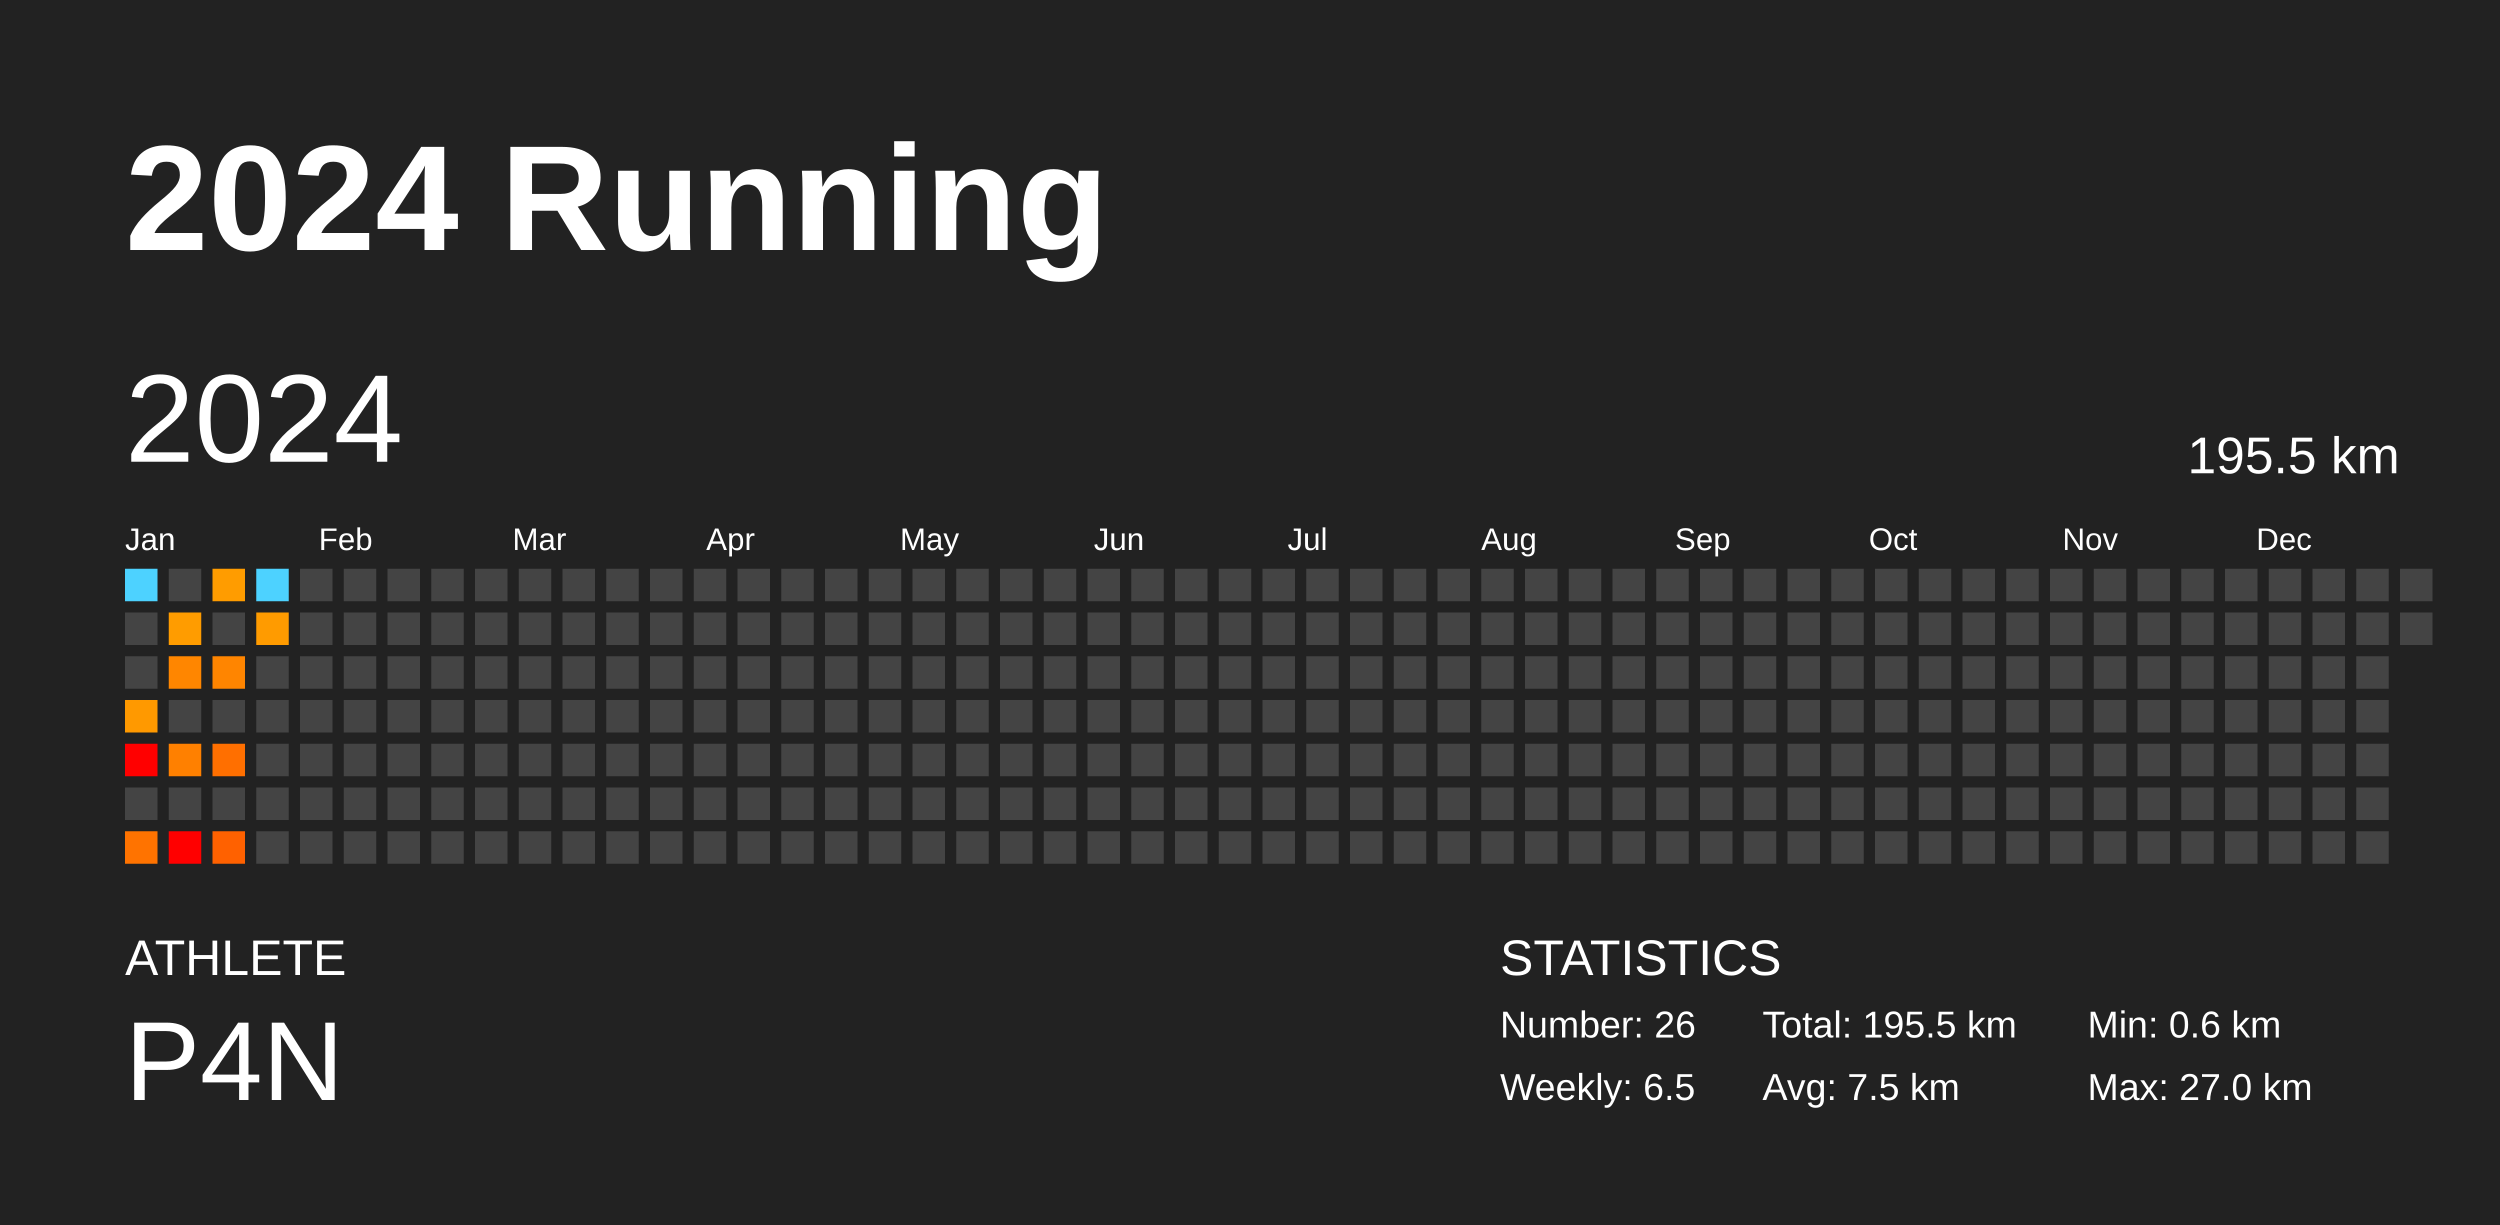
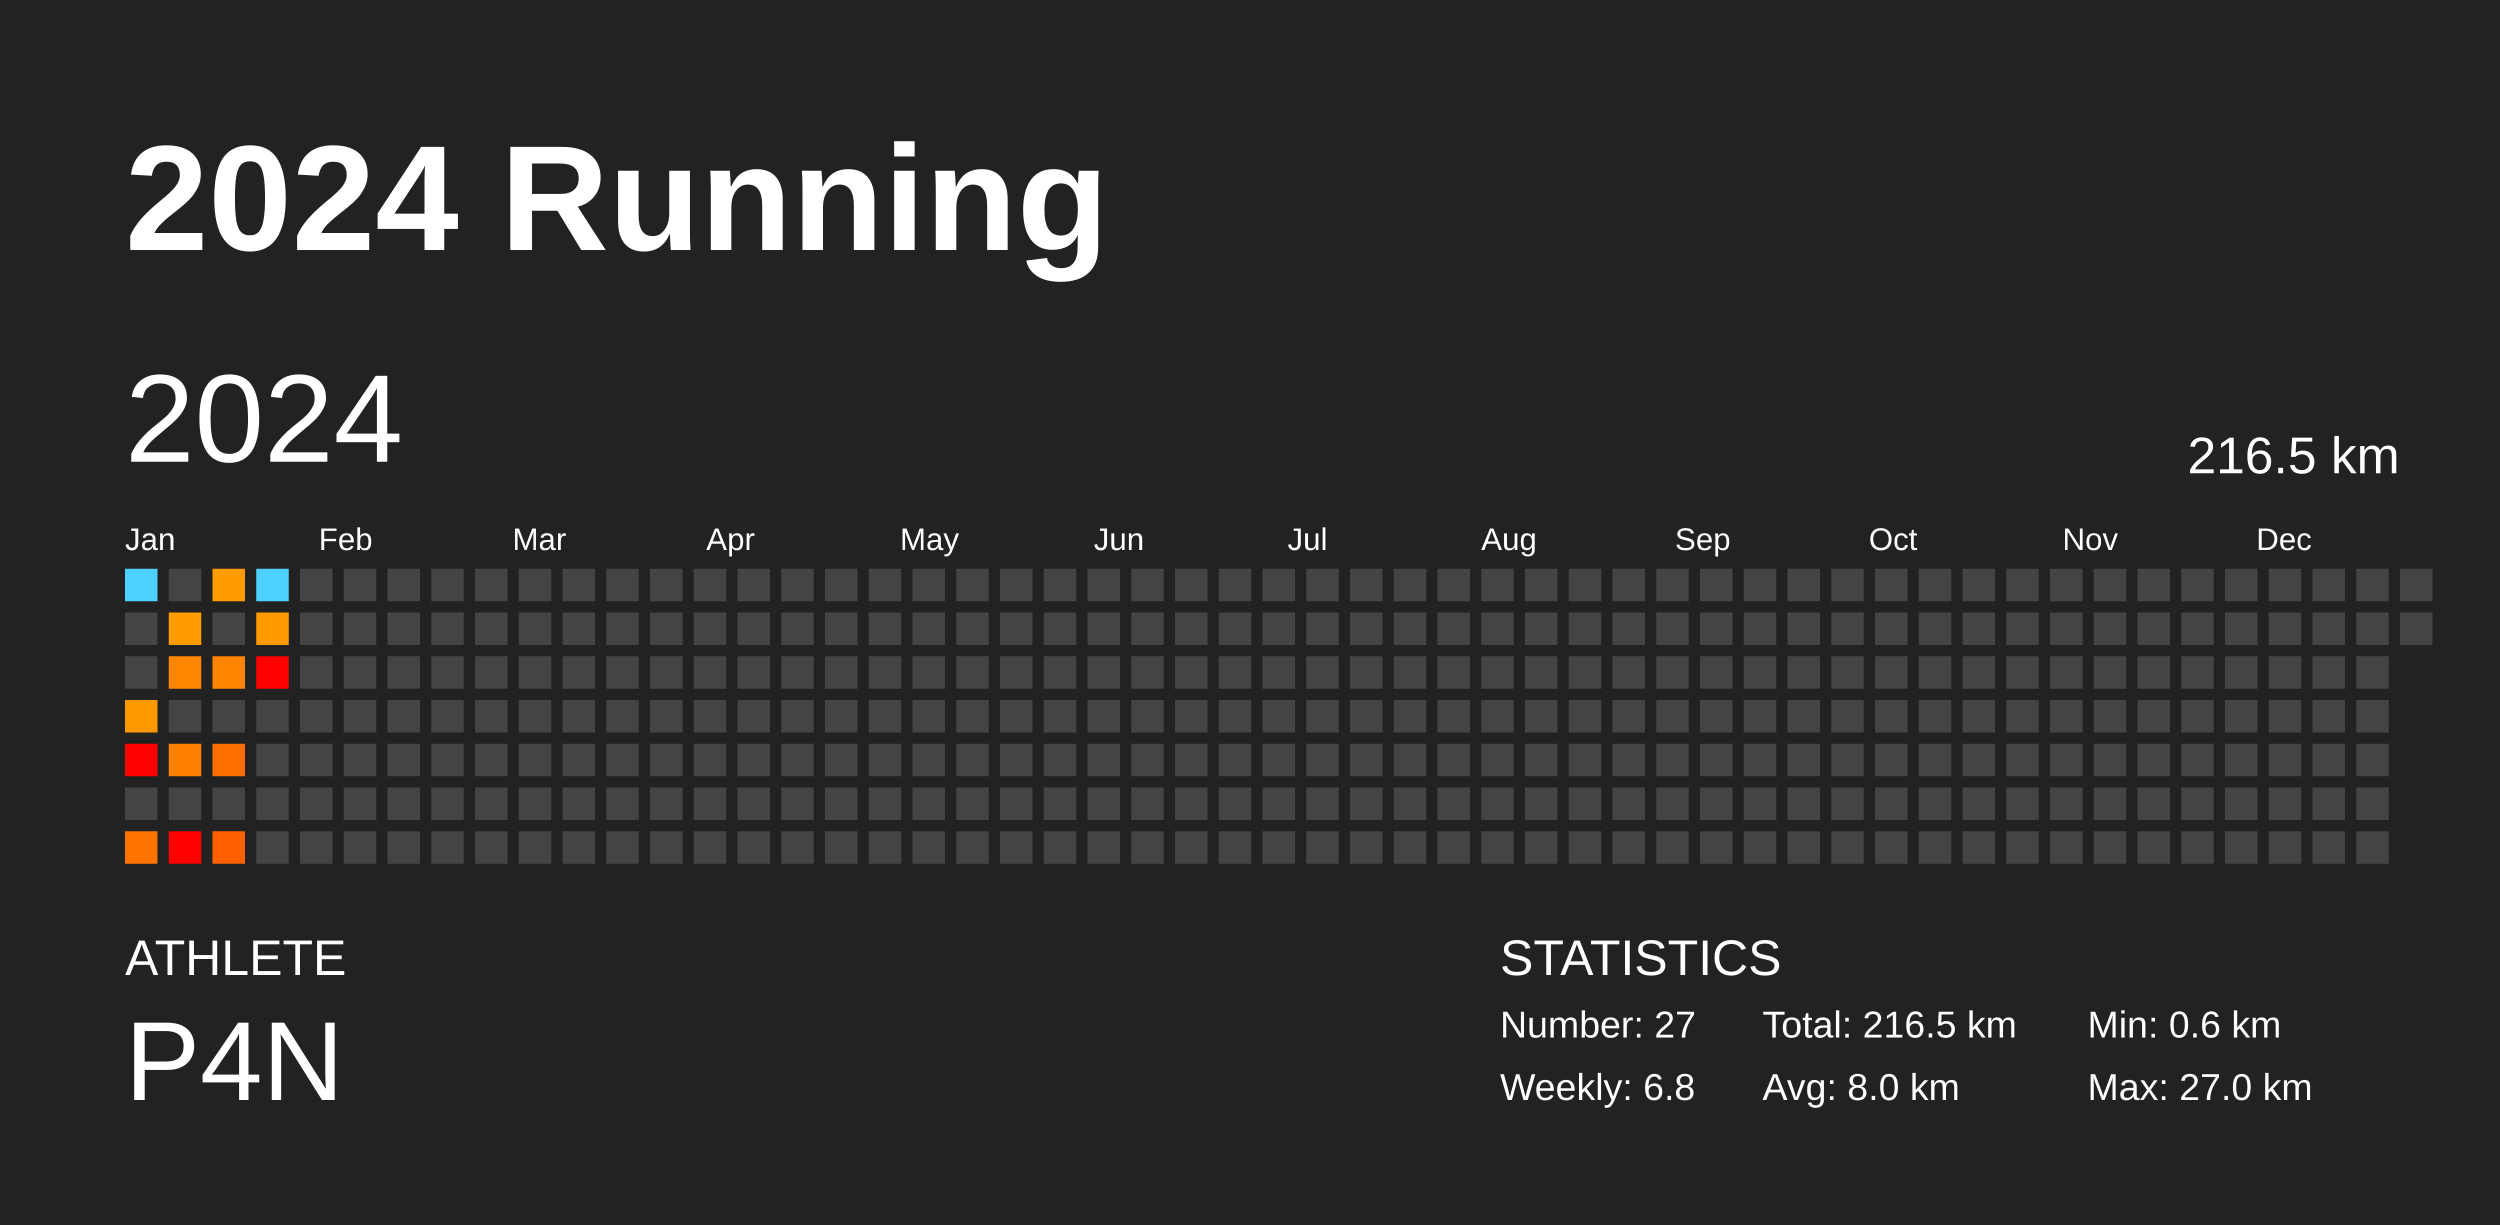
<svg xmlns="http://www.w3.org/2000/svg" baseProfile="full" height="98mm" version="1.1" viewBox="0,0,200,98" width="200mm">
  <defs />
  <rect fill="#222222" height="98" width="200" x="0" y="0" />
  <text fill="#FFFFFF" style="font-size:12px; font-family:Arial; font-weight:bold;" x="10" y="20">2024 Running</text>
  <text fill="#FFFFFF" style="font-size:4px; font-family:Arial" x="10" y="78">ATHLETE</text>
  <text fill="#FFFFFF" style="font-size:9px; font-family:Arial" x="10" y="88">P4N</text>
  <text fill="#FFFFFF" style="font-size:4px; font-family:Arial" x="120" y="78">STATISTICS</text>
-   <text fill="#FFFFFF" style="font-size:3px; font-family:Arial" x="120" y="83">Number: 26</text>
-   <text fill="#FFFFFF" style="font-size:3px; font-family:Arial" x="120" y="88">Weekly: 6.5</text>
-   <text fill="#FFFFFF" style="font-size:3px; font-family:Arial" x="141" y="83">Total: 195.5 km</text>
-   <text fill="#FFFFFF" style="font-size:3px; font-family:Arial" x="141" y="88">Avg: 7.5 km</text>
+   <text fill="#FFFFFF" style="font-size:3px; font-family:Arial" x="120" y="83">Number: 27</text>
+   <text fill="#FFFFFF" style="font-size:3px; font-family:Arial" x="120" y="88">Weekly: 6.8</text>
+   <text fill="#FFFFFF" style="font-size:3px; font-family:Arial" x="141" y="83">Total: 216.5 km</text>
+   <text fill="#FFFFFF" style="font-size:3px; font-family:Arial" x="141" y="88">Avg: 8.0 km</text>
  <text fill="#FFFFFF" style="font-size:3px; font-family:Arial" x="167" y="83">Min: 0.6 km</text>
  <text fill="#FFFFFF" style="font-size:3px; font-family:Arial" x="167" y="88">Max: 27.0 km</text>
  <text dominant-baseline="hanging" fill="#FFFFFF" style="font-size:10.0px; font-family:Arial;" x="10" y="30">2024</text>
-   <text dominant-baseline="hanging" fill="#FFFFFF" style="font-size:4.125px; font-family:Arial;" x="175" y="35">195.5 km</text>
+   <text dominant-baseline="hanging" fill="#FFFFFF" style="font-size:4.125px; font-family:Arial;" x="175" y="35">216.5 km</text>
  <text fill="#FFFFFF" style="font-size:2.5px; font-family:Arial" x="10.0" y="44">Jan</text>
  <text fill="#FFFFFF" style="font-size:2.5px; font-family:Arial" x="25.5" y="44">Feb</text>
  <text fill="#FFFFFF" style="font-size:2.5px; font-family:Arial" x="41.0" y="44">Mar</text>
  <text fill="#FFFFFF" style="font-size:2.5px; font-family:Arial" x="56.5" y="44">Apr</text>
  <text fill="#FFFFFF" style="font-size:2.5px; font-family:Arial" x="72.0" y="44">May</text>
  <text fill="#FFFFFF" style="font-size:2.5px; font-family:Arial" x="87.5" y="44">Jun</text>
  <text fill="#FFFFFF" style="font-size:2.5px; font-family:Arial" x="103.0" y="44">Jul</text>
  <text fill="#FFFFFF" style="font-size:2.5px; font-family:Arial" x="118.5" y="44">Aug</text>
  <text fill="#FFFFFF" style="font-size:2.5px; font-family:Arial" x="134.0" y="44">Sep</text>
  <text fill="#FFFFFF" style="font-size:2.5px; font-family:Arial" x="149.5" y="44">Oct</text>
  <text fill="#FFFFFF" style="font-size:2.5px; font-family:Arial" x="165.0" y="44">Nov</text>
  <text fill="#FFFFFF" style="font-size:2.5px; font-family:Arial" x="180.5" y="44">Dec</text>
  <rect fill="#4dd2ff" height="2.6" width="2.6" x="10.0" y="45.5" />
  <rect fill="#444444" height="2.6" width="2.6" x="10.0" y="49.0" />
  <rect fill="#444444" height="2.6" width="2.6" x="10.0" y="52.5" />
  <rect fill="#ff9900" height="2.6" width="2.6" x="10.0" y="56.0" />
  <rect fill="red" height="2.6" width="2.6" x="10.0" y="59.5" />
  <rect fill="#444444" height="2.6" width="2.6" x="10.0" y="63.0" />
  <rect fill="#ff7300" height="2.6" width="2.6" x="10.0" y="66.5" />
  <rect fill="#444444" height="2.6" width="2.6" x="13.5" y="45.5" />
  <rect fill="#ff9c00" height="2.6" width="2.6" x="13.5" y="49.0" />
  <rect fill="#ff8600" height="2.6" width="2.6" x="13.5" y="52.5" />
  <rect fill="#444444" height="2.6" width="2.6" x="13.5" y="56.0" />
  <rect fill="#ff8000" height="2.6" width="2.6" x="13.5" y="59.5" />
  <rect fill="#444444" height="2.6" width="2.6" x="13.5" y="63.0" />
  <rect fill="red" height="2.6" width="2.6" x="13.5" y="66.5" />
  <rect fill="#ff9c00" height="2.6" width="2.6" x="17.0" y="45.5" />
  <rect fill="#444444" height="2.6" width="2.6" x="17.0" y="49.0" />
  <rect fill="#ff8500" height="2.6" width="2.6" x="17.0" y="52.5" />
  <rect fill="#444444" height="2.6" width="2.6" x="17.0" y="56.0" />
  <rect fill="#ff6f00" height="2.6" width="2.6" x="17.0" y="59.5" />
  <rect fill="#444444" height="2.6" width="2.6" x="17.0" y="63.0" />
  <rect fill="#ff6100" height="2.6" width="2.6" x="17.0" y="66.5" />
  <rect fill="#4dd2ff" height="2.6" width="2.6" x="20.5" y="45.5" />
  <rect fill="#ff9b00" height="2.6" width="2.6" x="20.5" y="49.0" />
-   <rect fill="#444444" height="2.6" width="2.6" x="20.5" y="52.5" />
+   <rect fill="red" height="2.6" width="2.6" x="20.5" y="52.5" />
  <rect fill="#444444" height="2.6" width="2.6" x="20.5" y="56.0" />
  <rect fill="#444444" height="2.6" width="2.6" x="20.5" y="59.5" />
  <rect fill="#444444" height="2.6" width="2.6" x="20.5" y="63.0" />
  <rect fill="#444444" height="2.6" width="2.6" x="20.5" y="66.5" />
  <rect fill="#444444" height="2.6" width="2.6" x="24.0" y="45.5" />
  <rect fill="#444444" height="2.6" width="2.6" x="24.0" y="49.0" />
  <rect fill="#444444" height="2.6" width="2.6" x="24.0" y="52.5" />
  <rect fill="#444444" height="2.6" width="2.6" x="24.0" y="56.0" />
  <rect fill="#444444" height="2.6" width="2.6" x="24.0" y="59.5" />
  <rect fill="#444444" height="2.6" width="2.6" x="24.0" y="63.0" />
  <rect fill="#444444" height="2.6" width="2.6" x="24.0" y="66.5" />
  <rect fill="#444444" height="2.6" width="2.6" x="27.5" y="45.5" />
  <rect fill="#444444" height="2.6" width="2.6" x="27.5" y="49.0" />
  <rect fill="#444444" height="2.6" width="2.6" x="27.5" y="52.5" />
  <rect fill="#444444" height="2.6" width="2.6" x="27.5" y="56.0" />
  <rect fill="#444444" height="2.6" width="2.6" x="27.5" y="59.5" />
  <rect fill="#444444" height="2.6" width="2.6" x="27.5" y="63.0" />
  <rect fill="#444444" height="2.6" width="2.6" x="27.5" y="66.5" />
  <rect fill="#444444" height="2.6" width="2.6" x="31.0" y="45.5" />
  <rect fill="#444444" height="2.6" width="2.6" x="31.0" y="49.0" />
  <rect fill="#444444" height="2.6" width="2.6" x="31.0" y="52.5" />
  <rect fill="#444444" height="2.6" width="2.6" x="31.0" y="56.0" />
  <rect fill="#444444" height="2.6" width="2.6" x="31.0" y="59.5" />
  <rect fill="#444444" height="2.6" width="2.6" x="31.0" y="63.0" />
  <rect fill="#444444" height="2.6" width="2.6" x="31.0" y="66.5" />
  <rect fill="#444444" height="2.6" width="2.6" x="34.5" y="45.5" />
  <rect fill="#444444" height="2.6" width="2.6" x="34.5" y="49.0" />
  <rect fill="#444444" height="2.6" width="2.6" x="34.5" y="52.5" />
  <rect fill="#444444" height="2.6" width="2.6" x="34.5" y="56.0" />
  <rect fill="#444444" height="2.6" width="2.6" x="34.5" y="59.5" />
  <rect fill="#444444" height="2.6" width="2.6" x="34.5" y="63.0" />
  <rect fill="#444444" height="2.6" width="2.6" x="34.5" y="66.5" />
  <rect fill="#444444" height="2.6" width="2.6" x="38.0" y="45.5" />
  <rect fill="#444444" height="2.6" width="2.6" x="38.0" y="49.0" />
  <rect fill="#444444" height="2.6" width="2.6" x="38.0" y="52.5" />
  <rect fill="#444444" height="2.6" width="2.6" x="38.0" y="56.0" />
  <rect fill="#444444" height="2.6" width="2.6" x="38.0" y="59.5" />
  <rect fill="#444444" height="2.6" width="2.6" x="38.0" y="63.0" />
  <rect fill="#444444" height="2.6" width="2.6" x="38.0" y="66.5" />
  <rect fill="#444444" height="2.6" width="2.6" x="41.5" y="45.5" />
  <rect fill="#444444" height="2.6" width="2.6" x="41.5" y="49.0" />
  <rect fill="#444444" height="2.6" width="2.6" x="41.5" y="52.5" />
  <rect fill="#444444" height="2.6" width="2.6" x="41.5" y="56.0" />
  <rect fill="#444444" height="2.6" width="2.6" x="41.5" y="59.5" />
  <rect fill="#444444" height="2.6" width="2.6" x="41.5" y="63.0" />
  <rect fill="#444444" height="2.6" width="2.6" x="41.5" y="66.5" />
  <rect fill="#444444" height="2.6" width="2.6" x="45.0" y="45.5" />
  <rect fill="#444444" height="2.6" width="2.6" x="45.0" y="49.0" />
  <rect fill="#444444" height="2.6" width="2.6" x="45.0" y="52.5" />
  <rect fill="#444444" height="2.6" width="2.6" x="45.0" y="56.0" />
  <rect fill="#444444" height="2.6" width="2.6" x="45.0" y="59.5" />
  <rect fill="#444444" height="2.6" width="2.6" x="45.0" y="63.0" />
  <rect fill="#444444" height="2.6" width="2.6" x="45.0" y="66.5" />
  <rect fill="#444444" height="2.6" width="2.6" x="48.5" y="45.5" />
  <rect fill="#444444" height="2.6" width="2.6" x="48.5" y="49.0" />
  <rect fill="#444444" height="2.6" width="2.6" x="48.5" y="52.5" />
  <rect fill="#444444" height="2.6" width="2.6" x="48.5" y="56.0" />
  <rect fill="#444444" height="2.6" width="2.6" x="48.5" y="59.5" />
  <rect fill="#444444" height="2.6" width="2.6" x="48.5" y="63.0" />
  <rect fill="#444444" height="2.6" width="2.6" x="48.5" y="66.5" />
  <rect fill="#444444" height="2.6" width="2.6" x="52.0" y="45.5" />
  <rect fill="#444444" height="2.6" width="2.6" x="52.0" y="49.0" />
  <rect fill="#444444" height="2.6" width="2.6" x="52.0" y="52.5" />
  <rect fill="#444444" height="2.6" width="2.6" x="52.0" y="56.0" />
  <rect fill="#444444" height="2.6" width="2.6" x="52.0" y="59.5" />
  <rect fill="#444444" height="2.6" width="2.6" x="52.0" y="63.0" />
  <rect fill="#444444" height="2.6" width="2.6" x="52.0" y="66.5" />
  <rect fill="#444444" height="2.6" width="2.6" x="55.5" y="45.5" />
  <rect fill="#444444" height="2.6" width="2.6" x="55.5" y="49.0" />
  <rect fill="#444444" height="2.6" width="2.6" x="55.5" y="52.5" />
  <rect fill="#444444" height="2.6" width="2.6" x="55.5" y="56.0" />
  <rect fill="#444444" height="2.6" width="2.6" x="55.5" y="59.5" />
  <rect fill="#444444" height="2.6" width="2.6" x="55.5" y="63.0" />
  <rect fill="#444444" height="2.6" width="2.6" x="55.5" y="66.5" />
  <rect fill="#444444" height="2.6" width="2.6" x="59.0" y="45.5" />
  <rect fill="#444444" height="2.6" width="2.6" x="59.0" y="49.0" />
  <rect fill="#444444" height="2.6" width="2.6" x="59.0" y="52.5" />
  <rect fill="#444444" height="2.6" width="2.6" x="59.0" y="56.0" />
  <rect fill="#444444" height="2.6" width="2.6" x="59.0" y="59.5" />
  <rect fill="#444444" height="2.6" width="2.6" x="59.0" y="63.0" />
  <rect fill="#444444" height="2.6" width="2.6" x="59.0" y="66.5" />
  <rect fill="#444444" height="2.6" width="2.6" x="62.5" y="45.5" />
  <rect fill="#444444" height="2.6" width="2.6" x="62.5" y="49.0" />
  <rect fill="#444444" height="2.6" width="2.6" x="62.5" y="52.5" />
  <rect fill="#444444" height="2.6" width="2.6" x="62.5" y="56.0" />
  <rect fill="#444444" height="2.6" width="2.6" x="62.5" y="59.5" />
  <rect fill="#444444" height="2.6" width="2.6" x="62.5" y="63.0" />
  <rect fill="#444444" height="2.6" width="2.6" x="62.5" y="66.5" />
  <rect fill="#444444" height="2.6" width="2.6" x="66.0" y="45.5" />
  <rect fill="#444444" height="2.6" width="2.6" x="66.0" y="49.0" />
  <rect fill="#444444" height="2.6" width="2.6" x="66.0" y="52.5" />
  <rect fill="#444444" height="2.6" width="2.6" x="66.0" y="56.0" />
  <rect fill="#444444" height="2.6" width="2.6" x="66.0" y="59.5" />
  <rect fill="#444444" height="2.6" width="2.6" x="66.0" y="63.0" />
  <rect fill="#444444" height="2.6" width="2.6" x="66.0" y="66.5" />
  <rect fill="#444444" height="2.6" width="2.6" x="69.5" y="45.5" />
  <rect fill="#444444" height="2.6" width="2.6" x="69.5" y="49.0" />
  <rect fill="#444444" height="2.6" width="2.6" x="69.5" y="52.5" />
  <rect fill="#444444" height="2.6" width="2.6" x="69.5" y="56.0" />
  <rect fill="#444444" height="2.6" width="2.6" x="69.5" y="59.5" />
  <rect fill="#444444" height="2.6" width="2.6" x="69.5" y="63.0" />
  <rect fill="#444444" height="2.6" width="2.6" x="69.5" y="66.5" />
  <rect fill="#444444" height="2.6" width="2.6" x="73.0" y="45.5" />
  <rect fill="#444444" height="2.6" width="2.6" x="73.0" y="49.0" />
  <rect fill="#444444" height="2.6" width="2.6" x="73.0" y="52.5" />
  <rect fill="#444444" height="2.6" width="2.6" x="73.0" y="56.0" />
  <rect fill="#444444" height="2.6" width="2.6" x="73.0" y="59.5" />
  <rect fill="#444444" height="2.6" width="2.6" x="73.0" y="63.0" />
  <rect fill="#444444" height="2.6" width="2.6" x="73.0" y="66.5" />
  <rect fill="#444444" height="2.6" width="2.6" x="76.5" y="45.5" />
  <rect fill="#444444" height="2.6" width="2.6" x="76.5" y="49.0" />
  <rect fill="#444444" height="2.6" width="2.6" x="76.5" y="52.5" />
  <rect fill="#444444" height="2.6" width="2.6" x="76.5" y="56.0" />
  <rect fill="#444444" height="2.6" width="2.6" x="76.5" y="59.5" />
  <rect fill="#444444" height="2.6" width="2.6" x="76.5" y="63.0" />
  <rect fill="#444444" height="2.6" width="2.6" x="76.5" y="66.5" />
  <rect fill="#444444" height="2.6" width="2.6" x="80.0" y="45.5" />
  <rect fill="#444444" height="2.6" width="2.6" x="80.0" y="49.0" />
  <rect fill="#444444" height="2.6" width="2.6" x="80.0" y="52.5" />
  <rect fill="#444444" height="2.6" width="2.6" x="80.0" y="56.0" />
  <rect fill="#444444" height="2.6" width="2.6" x="80.0" y="59.5" />
  <rect fill="#444444" height="2.6" width="2.6" x="80.0" y="63.0" />
  <rect fill="#444444" height="2.6" width="2.6" x="80.0" y="66.5" />
  <rect fill="#444444" height="2.6" width="2.6" x="83.5" y="45.5" />
  <rect fill="#444444" height="2.6" width="2.6" x="83.5" y="49.0" />
  <rect fill="#444444" height="2.6" width="2.6" x="83.5" y="52.5" />
  <rect fill="#444444" height="2.6" width="2.6" x="83.5" y="56.0" />
  <rect fill="#444444" height="2.6" width="2.6" x="83.5" y="59.5" />
  <rect fill="#444444" height="2.6" width="2.6" x="83.5" y="63.0" />
  <rect fill="#444444" height="2.6" width="2.6" x="83.5" y="66.5" />
  <rect fill="#444444" height="2.6" width="2.6" x="87.0" y="45.5" />
  <rect fill="#444444" height="2.6" width="2.6" x="87.0" y="49.0" />
  <rect fill="#444444" height="2.6" width="2.6" x="87.0" y="52.5" />
  <rect fill="#444444" height="2.6" width="2.6" x="87.0" y="56.0" />
  <rect fill="#444444" height="2.6" width="2.6" x="87.0" y="59.5" />
  <rect fill="#444444" height="2.6" width="2.6" x="87.0" y="63.0" />
  <rect fill="#444444" height="2.6" width="2.6" x="87.0" y="66.5" />
  <rect fill="#444444" height="2.6" width="2.6" x="90.5" y="45.5" />
  <rect fill="#444444" height="2.6" width="2.6" x="90.5" y="49.0" />
  <rect fill="#444444" height="2.6" width="2.6" x="90.5" y="52.5" />
  <rect fill="#444444" height="2.6" width="2.6" x="90.5" y="56.0" />
  <rect fill="#444444" height="2.6" width="2.6" x="90.5" y="59.5" />
  <rect fill="#444444" height="2.6" width="2.6" x="90.5" y="63.0" />
  <rect fill="#444444" height="2.6" width="2.6" x="90.5" y="66.5" />
  <rect fill="#444444" height="2.6" width="2.6" x="94.0" y="45.5" />
  <rect fill="#444444" height="2.6" width="2.6" x="94.0" y="49.0" />
  <rect fill="#444444" height="2.6" width="2.6" x="94.0" y="52.5" />
  <rect fill="#444444" height="2.6" width="2.6" x="94.0" y="56.0" />
  <rect fill="#444444" height="2.6" width="2.6" x="94.0" y="59.5" />
  <rect fill="#444444" height="2.6" width="2.6" x="94.0" y="63.0" />
  <rect fill="#444444" height="2.6" width="2.6" x="94.0" y="66.5" />
  <rect fill="#444444" height="2.6" width="2.6" x="97.5" y="45.5" />
  <rect fill="#444444" height="2.6" width="2.6" x="97.5" y="49.0" />
  <rect fill="#444444" height="2.6" width="2.6" x="97.5" y="52.5" />
  <rect fill="#444444" height="2.6" width="2.6" x="97.5" y="56.0" />
  <rect fill="#444444" height="2.6" width="2.6" x="97.5" y="59.5" />
  <rect fill="#444444" height="2.6" width="2.6" x="97.5" y="63.0" />
  <rect fill="#444444" height="2.6" width="2.6" x="97.5" y="66.5" />
  <rect fill="#444444" height="2.6" width="2.6" x="101.0" y="45.5" />
  <rect fill="#444444" height="2.6" width="2.6" x="101.0" y="49.0" />
  <rect fill="#444444" height="2.6" width="2.6" x="101.0" y="52.5" />
  <rect fill="#444444" height="2.6" width="2.6" x="101.0" y="56.0" />
  <rect fill="#444444" height="2.6" width="2.6" x="101.0" y="59.5" />
  <rect fill="#444444" height="2.6" width="2.6" x="101.0" y="63.0" />
  <rect fill="#444444" height="2.6" width="2.6" x="101.0" y="66.5" />
  <rect fill="#444444" height="2.6" width="2.6" x="104.5" y="45.5" />
  <rect fill="#444444" height="2.6" width="2.6" x="104.5" y="49.0" />
  <rect fill="#444444" height="2.6" width="2.6" x="104.5" y="52.5" />
  <rect fill="#444444" height="2.6" width="2.6" x="104.5" y="56.0" />
  <rect fill="#444444" height="2.6" width="2.6" x="104.5" y="59.5" />
  <rect fill="#444444" height="2.6" width="2.6" x="104.5" y="63.0" />
  <rect fill="#444444" height="2.6" width="2.6" x="104.5" y="66.5" />
  <rect fill="#444444" height="2.6" width="2.6" x="108.0" y="45.5" />
  <rect fill="#444444" height="2.6" width="2.6" x="108.0" y="49.0" />
  <rect fill="#444444" height="2.6" width="2.6" x="108.0" y="52.5" />
  <rect fill="#444444" height="2.6" width="2.6" x="108.0" y="56.0" />
  <rect fill="#444444" height="2.6" width="2.6" x="108.0" y="59.5" />
  <rect fill="#444444" height="2.6" width="2.6" x="108.0" y="63.0" />
  <rect fill="#444444" height="2.6" width="2.6" x="108.0" y="66.5" />
  <rect fill="#444444" height="2.6" width="2.6" x="111.5" y="45.5" />
  <rect fill="#444444" height="2.6" width="2.6" x="111.5" y="49.0" />
  <rect fill="#444444" height="2.6" width="2.6" x="111.5" y="52.5" />
  <rect fill="#444444" height="2.6" width="2.6" x="111.5" y="56.0" />
  <rect fill="#444444" height="2.6" width="2.6" x="111.5" y="59.5" />
  <rect fill="#444444" height="2.6" width="2.6" x="111.5" y="63.0" />
  <rect fill="#444444" height="2.6" width="2.6" x="111.5" y="66.5" />
  <rect fill="#444444" height="2.6" width="2.6" x="115.0" y="45.5" />
  <rect fill="#444444" height="2.6" width="2.6" x="115.0" y="49.0" />
  <rect fill="#444444" height="2.6" width="2.6" x="115.0" y="52.5" />
  <rect fill="#444444" height="2.6" width="2.6" x="115.0" y="56.0" />
  <rect fill="#444444" height="2.6" width="2.6" x="115.0" y="59.5" />
  <rect fill="#444444" height="2.6" width="2.6" x="115.0" y="63.0" />
  <rect fill="#444444" height="2.6" width="2.6" x="115.0" y="66.5" />
  <rect fill="#444444" height="2.6" width="2.6" x="118.5" y="45.5" />
  <rect fill="#444444" height="2.6" width="2.6" x="118.5" y="49.0" />
  <rect fill="#444444" height="2.6" width="2.6" x="118.5" y="52.5" />
  <rect fill="#444444" height="2.6" width="2.6" x="118.5" y="56.0" />
  <rect fill="#444444" height="2.6" width="2.6" x="118.5" y="59.5" />
  <rect fill="#444444" height="2.6" width="2.6" x="118.5" y="63.0" />
  <rect fill="#444444" height="2.6" width="2.6" x="118.5" y="66.5" />
  <rect fill="#444444" height="2.6" width="2.6" x="122.0" y="45.5" />
  <rect fill="#444444" height="2.6" width="2.6" x="122.0" y="49.0" />
  <rect fill="#444444" height="2.6" width="2.6" x="122.0" y="52.5" />
  <rect fill="#444444" height="2.6" width="2.6" x="122.0" y="56.0" />
  <rect fill="#444444" height="2.6" width="2.6" x="122.0" y="59.5" />
  <rect fill="#444444" height="2.6" width="2.6" x="122.0" y="63.0" />
  <rect fill="#444444" height="2.6" width="2.6" x="122.0" y="66.5" />
  <rect fill="#444444" height="2.6" width="2.6" x="125.5" y="45.5" />
  <rect fill="#444444" height="2.6" width="2.6" x="125.5" y="49.0" />
  <rect fill="#444444" height="2.6" width="2.6" x="125.5" y="52.5" />
  <rect fill="#444444" height="2.6" width="2.6" x="125.5" y="56.0" />
  <rect fill="#444444" height="2.6" width="2.6" x="125.5" y="59.5" />
  <rect fill="#444444" height="2.6" width="2.6" x="125.5" y="63.0" />
  <rect fill="#444444" height="2.6" width="2.6" x="125.5" y="66.5" />
  <rect fill="#444444" height="2.6" width="2.6" x="129.0" y="45.5" />
  <rect fill="#444444" height="2.6" width="2.6" x="129.0" y="49.0" />
  <rect fill="#444444" height="2.6" width="2.6" x="129.0" y="52.5" />
  <rect fill="#444444" height="2.6" width="2.6" x="129.0" y="56.0" />
  <rect fill="#444444" height="2.6" width="2.6" x="129.0" y="59.5" />
  <rect fill="#444444" height="2.6" width="2.6" x="129.0" y="63.0" />
  <rect fill="#444444" height="2.6" width="2.6" x="129.0" y="66.5" />
  <rect fill="#444444" height="2.6" width="2.6" x="132.5" y="45.5" />
  <rect fill="#444444" height="2.6" width="2.6" x="132.5" y="49.0" />
  <rect fill="#444444" height="2.6" width="2.6" x="132.5" y="52.5" />
  <rect fill="#444444" height="2.6" width="2.6" x="132.5" y="56.0" />
  <rect fill="#444444" height="2.6" width="2.6" x="132.5" y="59.5" />
  <rect fill="#444444" height="2.6" width="2.6" x="132.5" y="63.0" />
  <rect fill="#444444" height="2.6" width="2.6" x="132.5" y="66.5" />
  <rect fill="#444444" height="2.6" width="2.6" x="136.0" y="45.5" />
  <rect fill="#444444" height="2.6" width="2.6" x="136.0" y="49.0" />
  <rect fill="#444444" height="2.6" width="2.6" x="136.0" y="52.5" />
  <rect fill="#444444" height="2.6" width="2.6" x="136.0" y="56.0" />
  <rect fill="#444444" height="2.6" width="2.6" x="136.0" y="59.5" />
  <rect fill="#444444" height="2.6" width="2.6" x="136.0" y="63.0" />
  <rect fill="#444444" height="2.6" width="2.6" x="136.0" y="66.5" />
  <rect fill="#444444" height="2.6" width="2.6" x="139.5" y="45.5" />
  <rect fill="#444444" height="2.6" width="2.6" x="139.5" y="49.0" />
  <rect fill="#444444" height="2.6" width="2.6" x="139.5" y="52.5" />
  <rect fill="#444444" height="2.6" width="2.6" x="139.5" y="56.0" />
  <rect fill="#444444" height="2.6" width="2.6" x="139.5" y="59.5" />
  <rect fill="#444444" height="2.6" width="2.6" x="139.5" y="63.0" />
  <rect fill="#444444" height="2.6" width="2.6" x="139.5" y="66.5" />
  <rect fill="#444444" height="2.6" width="2.6" x="143.0" y="45.5" />
  <rect fill="#444444" height="2.6" width="2.6" x="143.0" y="49.0" />
  <rect fill="#444444" height="2.6" width="2.6" x="143.0" y="52.5" />
  <rect fill="#444444" height="2.6" width="2.6" x="143.0" y="56.0" />
  <rect fill="#444444" height="2.6" width="2.6" x="143.0" y="59.5" />
  <rect fill="#444444" height="2.6" width="2.6" x="143.0" y="63.0" />
  <rect fill="#444444" height="2.6" width="2.6" x="143.0" y="66.5" />
  <rect fill="#444444" height="2.6" width="2.6" x="146.5" y="45.5" />
  <rect fill="#444444" height="2.6" width="2.6" x="146.5" y="49.0" />
  <rect fill="#444444" height="2.6" width="2.6" x="146.5" y="52.5" />
  <rect fill="#444444" height="2.6" width="2.6" x="146.5" y="56.0" />
  <rect fill="#444444" height="2.6" width="2.6" x="146.5" y="59.5" />
  <rect fill="#444444" height="2.6" width="2.6" x="146.5" y="63.0" />
  <rect fill="#444444" height="2.6" width="2.6" x="146.5" y="66.5" />
  <rect fill="#444444" height="2.6" width="2.6" x="150.0" y="45.5" />
  <rect fill="#444444" height="2.6" width="2.6" x="150.0" y="49.0" />
  <rect fill="#444444" height="2.6" width="2.6" x="150.0" y="52.5" />
  <rect fill="#444444" height="2.6" width="2.6" x="150.0" y="56.0" />
  <rect fill="#444444" height="2.6" width="2.6" x="150.0" y="59.5" />
  <rect fill="#444444" height="2.6" width="2.6" x="150.0" y="63.0" />
  <rect fill="#444444" height="2.6" width="2.6" x="150.0" y="66.5" />
  <rect fill="#444444" height="2.6" width="2.6" x="153.5" y="45.5" />
  <rect fill="#444444" height="2.6" width="2.6" x="153.5" y="49.0" />
  <rect fill="#444444" height="2.6" width="2.6" x="153.5" y="52.5" />
  <rect fill="#444444" height="2.6" width="2.6" x="153.5" y="56.0" />
  <rect fill="#444444" height="2.6" width="2.6" x="153.5" y="59.5" />
  <rect fill="#444444" height="2.6" width="2.6" x="153.5" y="63.0" />
  <rect fill="#444444" height="2.6" width="2.6" x="153.5" y="66.5" />
  <rect fill="#444444" height="2.6" width="2.6" x="157.0" y="45.5" />
  <rect fill="#444444" height="2.6" width="2.6" x="157.0" y="49.0" />
  <rect fill="#444444" height="2.6" width="2.6" x="157.0" y="52.5" />
  <rect fill="#444444" height="2.6" width="2.6" x="157.0" y="56.0" />
  <rect fill="#444444" height="2.6" width="2.6" x="157.0" y="59.5" />
  <rect fill="#444444" height="2.6" width="2.6" x="157.0" y="63.0" />
  <rect fill="#444444" height="2.6" width="2.6" x="157.0" y="66.5" />
  <rect fill="#444444" height="2.6" width="2.6" x="160.5" y="45.5" />
  <rect fill="#444444" height="2.6" width="2.6" x="160.5" y="49.0" />
  <rect fill="#444444" height="2.6" width="2.6" x="160.5" y="52.5" />
  <rect fill="#444444" height="2.6" width="2.6" x="160.5" y="56.0" />
  <rect fill="#444444" height="2.6" width="2.6" x="160.5" y="59.5" />
  <rect fill="#444444" height="2.6" width="2.6" x="160.5" y="63.0" />
  <rect fill="#444444" height="2.6" width="2.6" x="160.5" y="66.5" />
  <rect fill="#444444" height="2.6" width="2.6" x="164.0" y="45.5" />
  <rect fill="#444444" height="2.6" width="2.6" x="164.0" y="49.0" />
  <rect fill="#444444" height="2.6" width="2.6" x="164.0" y="52.5" />
  <rect fill="#444444" height="2.6" width="2.6" x="164.0" y="56.0" />
  <rect fill="#444444" height="2.6" width="2.6" x="164.0" y="59.5" />
  <rect fill="#444444" height="2.6" width="2.6" x="164.0" y="63.0" />
  <rect fill="#444444" height="2.6" width="2.6" x="164.0" y="66.5" />
  <rect fill="#444444" height="2.6" width="2.6" x="167.5" y="45.5" />
  <rect fill="#444444" height="2.6" width="2.6" x="167.5" y="49.0" />
  <rect fill="#444444" height="2.6" width="2.6" x="167.5" y="52.5" />
  <rect fill="#444444" height="2.6" width="2.6" x="167.5" y="56.0" />
  <rect fill="#444444" height="2.6" width="2.6" x="167.5" y="59.5" />
  <rect fill="#444444" height="2.6" width="2.6" x="167.5" y="63.0" />
  <rect fill="#444444" height="2.6" width="2.6" x="167.5" y="66.5" />
  <rect fill="#444444" height="2.6" width="2.6" x="171.0" y="45.5" />
  <rect fill="#444444" height="2.6" width="2.6" x="171.0" y="49.0" />
  <rect fill="#444444" height="2.6" width="2.6" x="171.0" y="52.5" />
  <rect fill="#444444" height="2.6" width="2.6" x="171.0" y="56.0" />
  <rect fill="#444444" height="2.6" width="2.6" x="171.0" y="59.5" />
  <rect fill="#444444" height="2.6" width="2.6" x="171.0" y="63.0" />
  <rect fill="#444444" height="2.6" width="2.6" x="171.0" y="66.5" />
  <rect fill="#444444" height="2.6" width="2.6" x="174.5" y="45.5" />
  <rect fill="#444444" height="2.6" width="2.6" x="174.5" y="49.0" />
  <rect fill="#444444" height="2.6" width="2.6" x="174.5" y="52.5" />
  <rect fill="#444444" height="2.6" width="2.6" x="174.5" y="56.0" />
  <rect fill="#444444" height="2.6" width="2.6" x="174.5" y="59.5" />
  <rect fill="#444444" height="2.6" width="2.6" x="174.5" y="63.0" />
  <rect fill="#444444" height="2.6" width="2.6" x="174.5" y="66.5" />
  <rect fill="#444444" height="2.6" width="2.6" x="178.0" y="45.5" />
  <rect fill="#444444" height="2.6" width="2.6" x="178.0" y="49.0" />
  <rect fill="#444444" height="2.6" width="2.6" x="178.0" y="52.5" />
  <rect fill="#444444" height="2.6" width="2.6" x="178.0" y="56.0" />
  <rect fill="#444444" height="2.6" width="2.6" x="178.0" y="59.5" />
  <rect fill="#444444" height="2.6" width="2.6" x="178.0" y="63.0" />
  <rect fill="#444444" height="2.6" width="2.6" x="178.0" y="66.5" />
  <rect fill="#444444" height="2.6" width="2.6" x="181.5" y="45.5" />
  <rect fill="#444444" height="2.6" width="2.6" x="181.5" y="49.0" />
  <rect fill="#444444" height="2.6" width="2.6" x="181.5" y="52.5" />
  <rect fill="#444444" height="2.6" width="2.6" x="181.5" y="56.0" />
  <rect fill="#444444" height="2.6" width="2.6" x="181.5" y="59.5" />
  <rect fill="#444444" height="2.6" width="2.6" x="181.5" y="63.0" />
  <rect fill="#444444" height="2.6" width="2.6" x="181.5" y="66.5" />
  <rect fill="#444444" height="2.6" width="2.6" x="185.0" y="45.5" />
  <rect fill="#444444" height="2.6" width="2.6" x="185.0" y="49.0" />
  <rect fill="#444444" height="2.6" width="2.6" x="185.0" y="52.5" />
  <rect fill="#444444" height="2.6" width="2.6" x="185.0" y="56.0" />
  <rect fill="#444444" height="2.6" width="2.6" x="185.0" y="59.5" />
  <rect fill="#444444" height="2.6" width="2.6" x="185.0" y="63.0" />
  <rect fill="#444444" height="2.6" width="2.6" x="185.0" y="66.5" />
  <rect fill="#444444" height="2.6" width="2.6" x="188.5" y="45.5" />
  <rect fill="#444444" height="2.6" width="2.6" x="188.5" y="49.0" />
  <rect fill="#444444" height="2.6" width="2.6" x="188.5" y="52.5" />
  <rect fill="#444444" height="2.6" width="2.6" x="188.5" y="56.0" />
  <rect fill="#444444" height="2.6" width="2.6" x="188.5" y="59.5" />
  <rect fill="#444444" height="2.6" width="2.6" x="188.5" y="63.0" />
  <rect fill="#444444" height="2.6" width="2.6" x="188.5" y="66.5" />
  <rect fill="#444444" height="2.6" width="2.6" x="192.0" y="45.5" />
  <rect fill="#444444" height="2.6" width="2.6" x="192.0" y="49.0" />
</svg>
